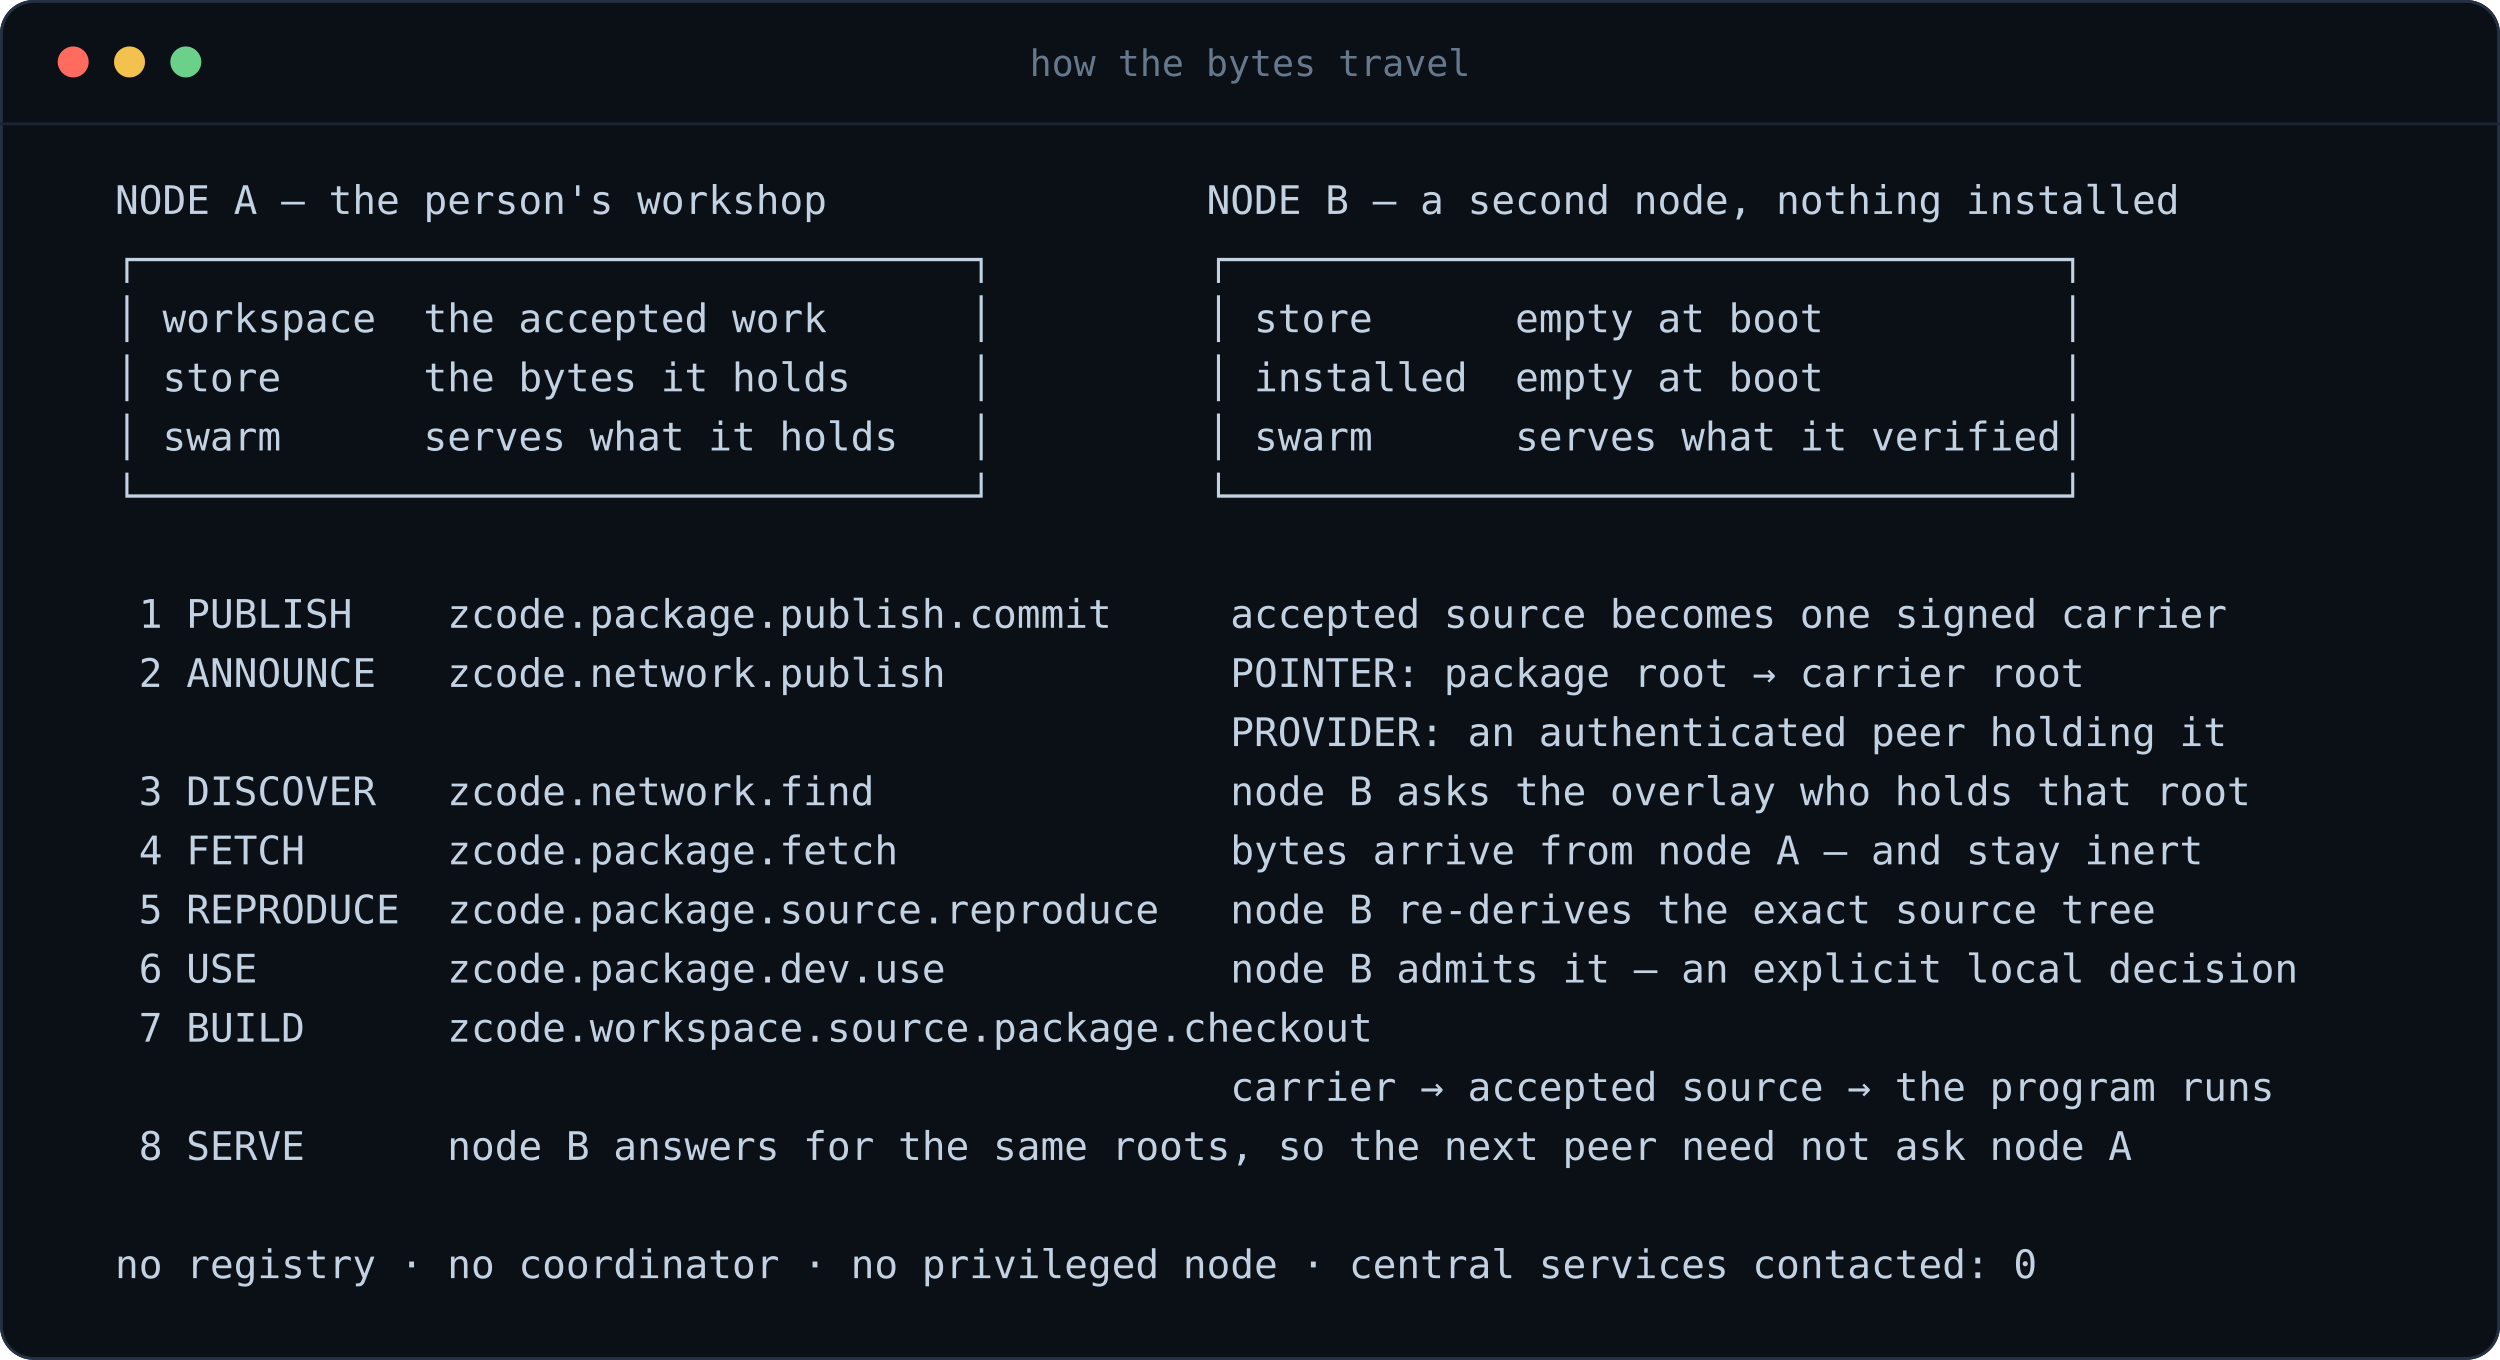
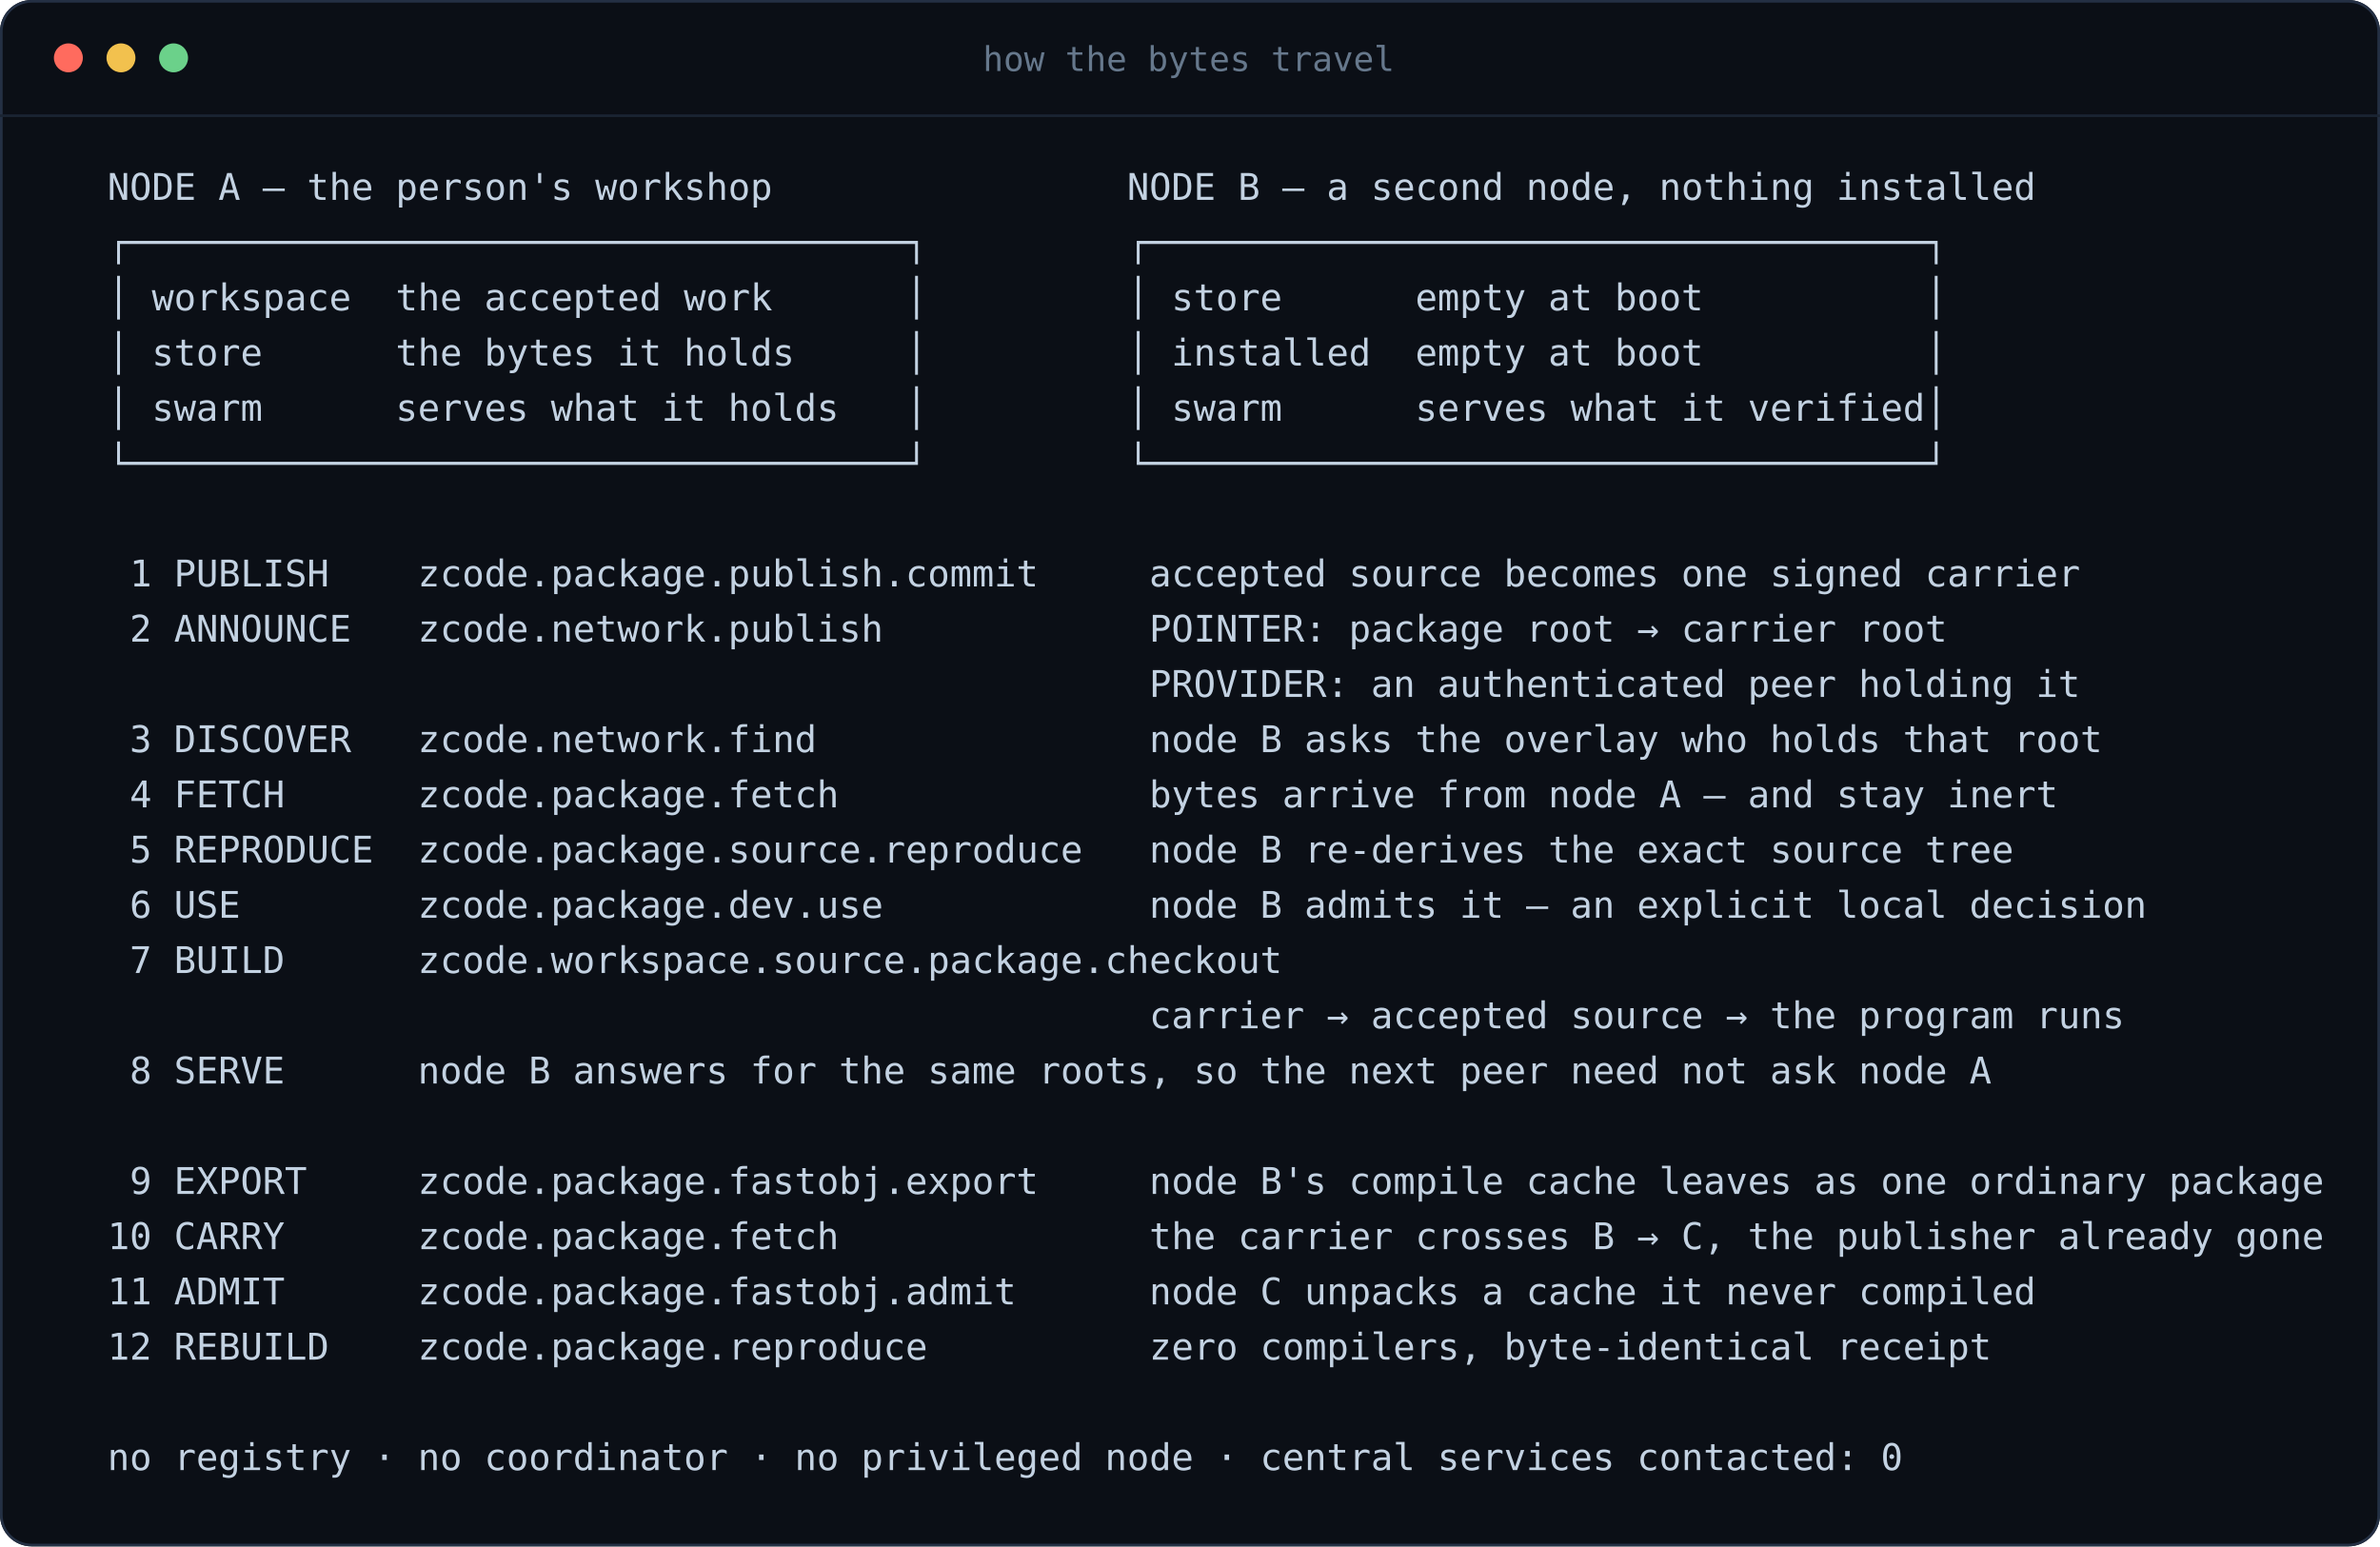
- <svg xmlns="http://www.w3.org/2000/svg" width="888" height="483" viewBox="0 0 888 483" role="img" aria-label="how the bytes travel">
-   <rect width="888" height="483" rx="12" fill="#0b0f16" />
-   <rect x="0.5" y="0.5" width="887" height="482" rx="11.5" fill="none" stroke="#243044" />
-   <path d="M0 44 h888" stroke="#1a2432" />
+ <svg xmlns="http://www.w3.org/2000/svg" width="905" height="588" viewBox="0 0 905 588" role="img" aria-label="how the bytes travel">
+   <rect width="905" height="588" rx="12" fill="#0b0f16" />
+   <rect x="0.5" y="0.5" width="904" height="587" rx="11.5" fill="none" stroke="#243044" />
+   <path d="M0 44 h905" stroke="#1a2432" />
  <circle cx="26" cy="22" r="5.5" fill="#ff6b5e" />
  <circle cx="46" cy="22" r="5.5" fill="#f2c14e" />
  <circle cx="66" cy="22" r="5.5" fill="#6bd18a" />
-   <text x="444" y="27" font-family="ui-monospace, SFMono-Regular, Menlo, Consolas, monospace" font-size="13" fill="#66788c" text-anchor="middle">how the bytes travel</text>
+   <text x="452" y="27" font-family="ui-monospace, SFMono-Regular, Menlo, Consolas, monospace" font-size="13" fill="#66788c" text-anchor="middle">how the bytes travel</text>
  <text y="76" font-family="ui-monospace, SFMono-Regular, Menlo, Consolas, monospace" font-size="14" xml:space="preserve">
    <tspan x="24.0" textLength="747.6" lengthAdjust="spacing" fill="#c3d2e2">  NODE A — the person's workshop                NODE B — a second node, nothing installed</tspan>
  </text>
  <text y="97" font-family="ui-monospace, SFMono-Regular, Menlo, Consolas, monospace" font-size="14" xml:space="preserve">
    <tspan x="24.0" textLength="714.0" lengthAdjust="spacing" fill="#c3d2e2">  ┌───────────────────────────────────┐         ┌───────────────────────────────────┐</tspan>
  </text>
  <text y="118" font-family="ui-monospace, SFMono-Regular, Menlo, Consolas, monospace" font-size="14" xml:space="preserve">
    <tspan x="24.0" textLength="714.0" lengthAdjust="spacing" fill="#c3d2e2">  │ workspace  the accepted work      │         │ store      empty at boot          │</tspan>
  </text>
  <text y="139" font-family="ui-monospace, SFMono-Regular, Menlo, Consolas, monospace" font-size="14" xml:space="preserve">
    <tspan x="24.0" textLength="714.0" lengthAdjust="spacing" fill="#c3d2e2">  │ store      the bytes it holds     │         │ installed  empty at boot          │</tspan>
  </text>
  <text y="160" font-family="ui-monospace, SFMono-Regular, Menlo, Consolas, monospace" font-size="14" xml:space="preserve">
    <tspan x="24.0" textLength="714.0" lengthAdjust="spacing" fill="#c3d2e2">  │ swarm      serves what it holds   │         │ swarm      serves what it verified│</tspan>
  </text>
  <text y="181" font-family="ui-monospace, SFMono-Regular, Menlo, Consolas, monospace" font-size="14" xml:space="preserve">
    <tspan x="24.0" textLength="714.0" lengthAdjust="spacing" fill="#c3d2e2">  └───────────────────────────────────┘         └───────────────────────────────────┘</tspan>
  </text>
  <text y="202" font-family="ui-monospace, SFMono-Regular, Menlo, Consolas, monospace" font-size="14" xml:space="preserve" />
  <text y="223" font-family="ui-monospace, SFMono-Regular, Menlo, Consolas, monospace" font-size="14" xml:space="preserve">
    <tspan x="24.0" textLength="764.4" lengthAdjust="spacing" fill="#c3d2e2">   1 PUBLISH    zcode.package.publish.commit     accepted source becomes one signed carrier</tspan>
  </text>
  <text y="244" font-family="ui-monospace, SFMono-Regular, Menlo, Consolas, monospace" font-size="14" xml:space="preserve">
    <tspan x="24.0" textLength="714.0" lengthAdjust="spacing" fill="#c3d2e2">   2 ANNOUNCE   zcode.network.publish            POINTER: package root → carrier root</tspan>
  </text>
  <text y="265" font-family="ui-monospace, SFMono-Regular, Menlo, Consolas, monospace" font-size="14" xml:space="preserve">
    <tspan x="24.0" textLength="764.4" lengthAdjust="spacing" fill="#c3d2e2">                                                 PROVIDER: an authenticated peer holding it</tspan>
  </text>
  <text y="286" font-family="ui-monospace, SFMono-Regular, Menlo, Consolas, monospace" font-size="14" xml:space="preserve">
    <tspan x="24.0" textLength="772.8" lengthAdjust="spacing" fill="#c3d2e2">   3 DISCOVER   zcode.network.find               node B asks the overlay who holds that root</tspan>
  </text>
  <text y="307" font-family="ui-monospace, SFMono-Regular, Menlo, Consolas, monospace" font-size="14" xml:space="preserve">
    <tspan x="24.0" textLength="756.0" lengthAdjust="spacing" fill="#c3d2e2">   4 FETCH      zcode.package.fetch              bytes arrive from node A — and stay inert</tspan>
  </text>
  <text y="328" font-family="ui-monospace, SFMono-Regular, Menlo, Consolas, monospace" font-size="14" xml:space="preserve">
    <tspan x="24.0" textLength="739.2" lengthAdjust="spacing" fill="#c3d2e2">   5 REPRODUCE  zcode.package.source.reproduce   node B re-derives the exact source tree</tspan>
  </text>
  <text y="349" font-family="ui-monospace, SFMono-Regular, Menlo, Consolas, monospace" font-size="14" xml:space="preserve">
    <tspan x="24.0" textLength="789.6" lengthAdjust="spacing" fill="#c3d2e2">   6 USE        zcode.package.dev.use            node B admits it — an explicit local decision</tspan>
  </text>
  <text y="370" font-family="ui-monospace, SFMono-Regular, Menlo, Consolas, monospace" font-size="14" xml:space="preserve">
    <tspan x="24.0" textLength="462.0" lengthAdjust="spacing" fill="#c3d2e2">   7 BUILD      zcode.workspace.source.package.checkout</tspan>
  </text>
  <text y="391" font-family="ui-monospace, SFMono-Regular, Menlo, Consolas, monospace" font-size="14" xml:space="preserve">
    <tspan x="24.0" textLength="781.2" lengthAdjust="spacing" fill="#c3d2e2">                                                 carrier → accepted source → the program runs</tspan>
  </text>
  <text y="412" font-family="ui-monospace, SFMono-Regular, Menlo, Consolas, monospace" font-size="14" xml:space="preserve">
    <tspan x="24.0" textLength="730.8" lengthAdjust="spacing" fill="#c3d2e2">   8 SERVE      node B answers for the same roots, so the next peer need not ask node A</tspan>
  </text>
  <text y="433" font-family="ui-monospace, SFMono-Regular, Menlo, Consolas, monospace" font-size="14" xml:space="preserve" />
  <text y="454" font-family="ui-monospace, SFMono-Regular, Menlo, Consolas, monospace" font-size="14" xml:space="preserve">
+     <tspan x="24.0" textLength="856.8" lengthAdjust="spacing" fill="#c3d2e2">   9 EXPORT     zcode.package.fastobj.export     node B's compile cache leaves as one ordinary package</tspan>
+   </text>
+   <text y="475" font-family="ui-monospace, SFMono-Regular, Menlo, Consolas, monospace" font-size="14" xml:space="preserve">
+     <tspan x="24.0" textLength="856.8" lengthAdjust="spacing" fill="#c3d2e2">  10 CARRY      zcode.package.fetch              the carrier crosses B → C, the publisher already gone</tspan>
+   </text>
+   <text y="496" font-family="ui-monospace, SFMono-Regular, Menlo, Consolas, monospace" font-size="14" xml:space="preserve">
+     <tspan x="24.0" textLength="747.6" lengthAdjust="spacing" fill="#c3d2e2">  11 ADMIT      zcode.package.fastobj.admit      node C unpacks a cache it never compiled</tspan>
+   </text>
+   <text y="517" font-family="ui-monospace, SFMono-Regular, Menlo, Consolas, monospace" font-size="14" xml:space="preserve">
+     <tspan x="24.0" textLength="730.8" lengthAdjust="spacing" fill="#c3d2e2">  12 REBUILD    zcode.package.reproduce          zero compilers, byte-identical receipt</tspan>
+   </text>
+   <text y="538" font-family="ui-monospace, SFMono-Regular, Menlo, Consolas, monospace" font-size="14" xml:space="preserve" />
+   <text y="559" font-family="ui-monospace, SFMono-Regular, Menlo, Consolas, monospace" font-size="14" xml:space="preserve">
    <tspan x="24.0" textLength="697.2" lengthAdjust="spacing" fill="#c3d2e2">  no registry · no coordinator · no privileged node · central services contacted: 0</tspan>
  </text>
</svg>
